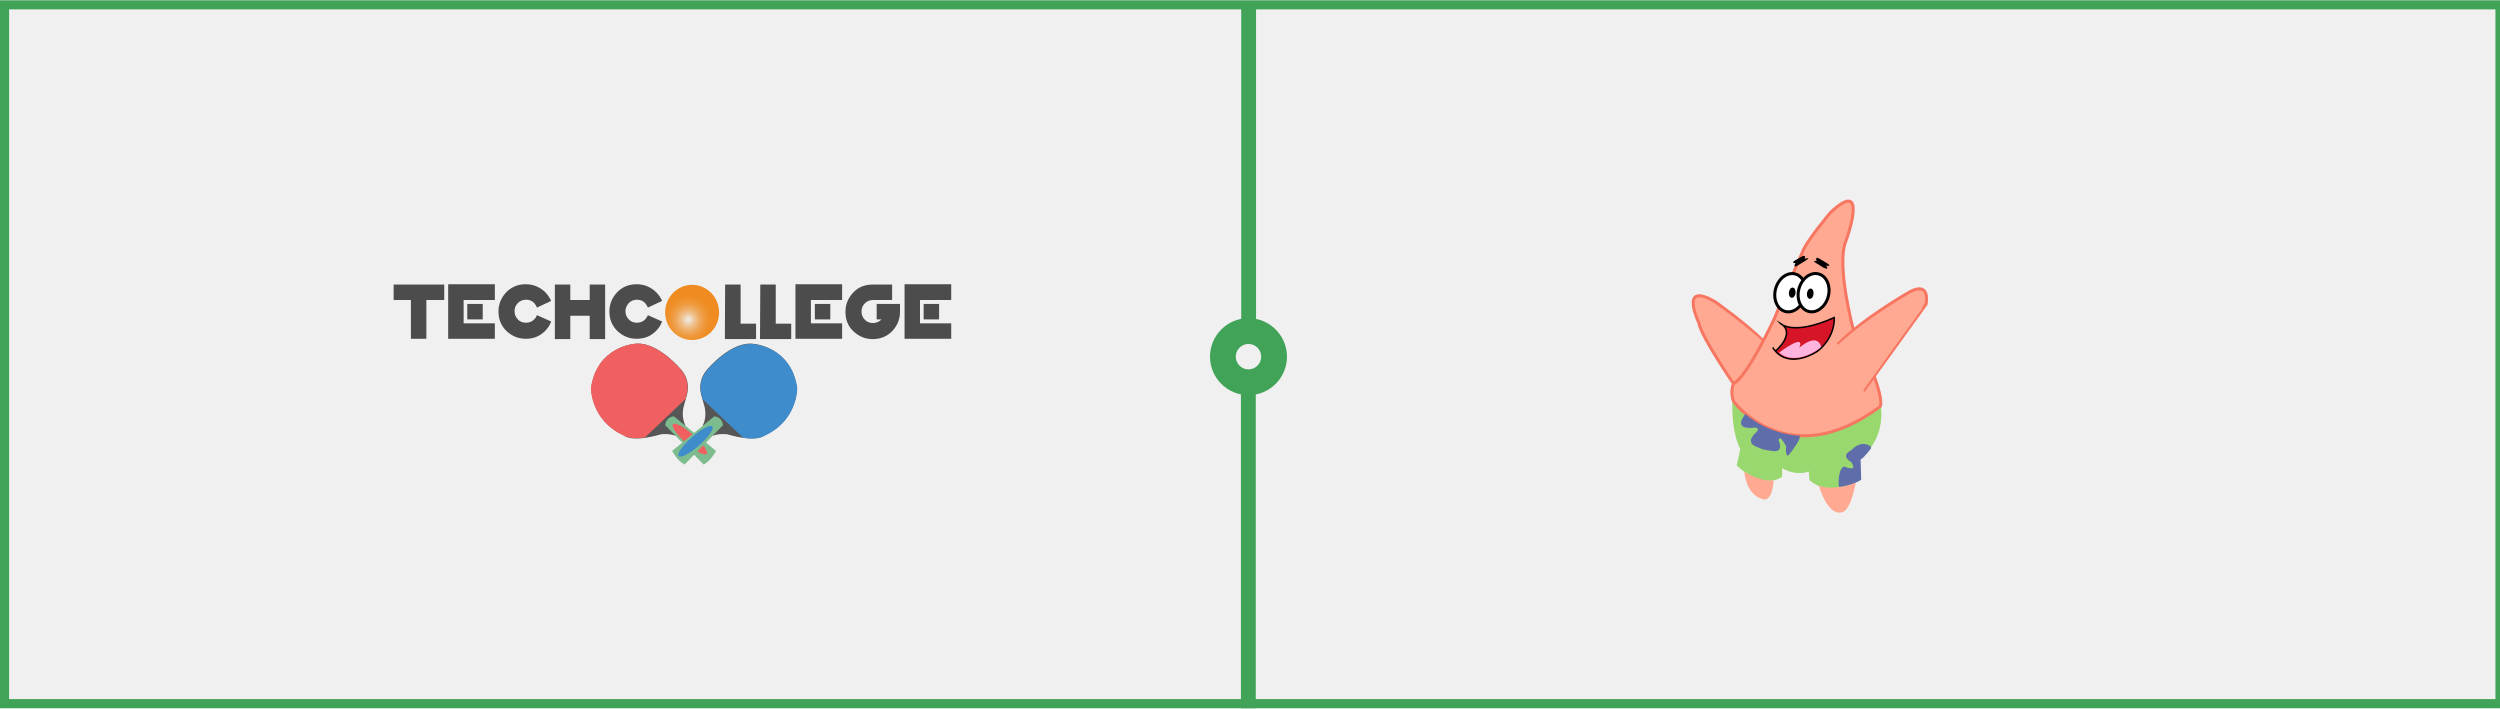
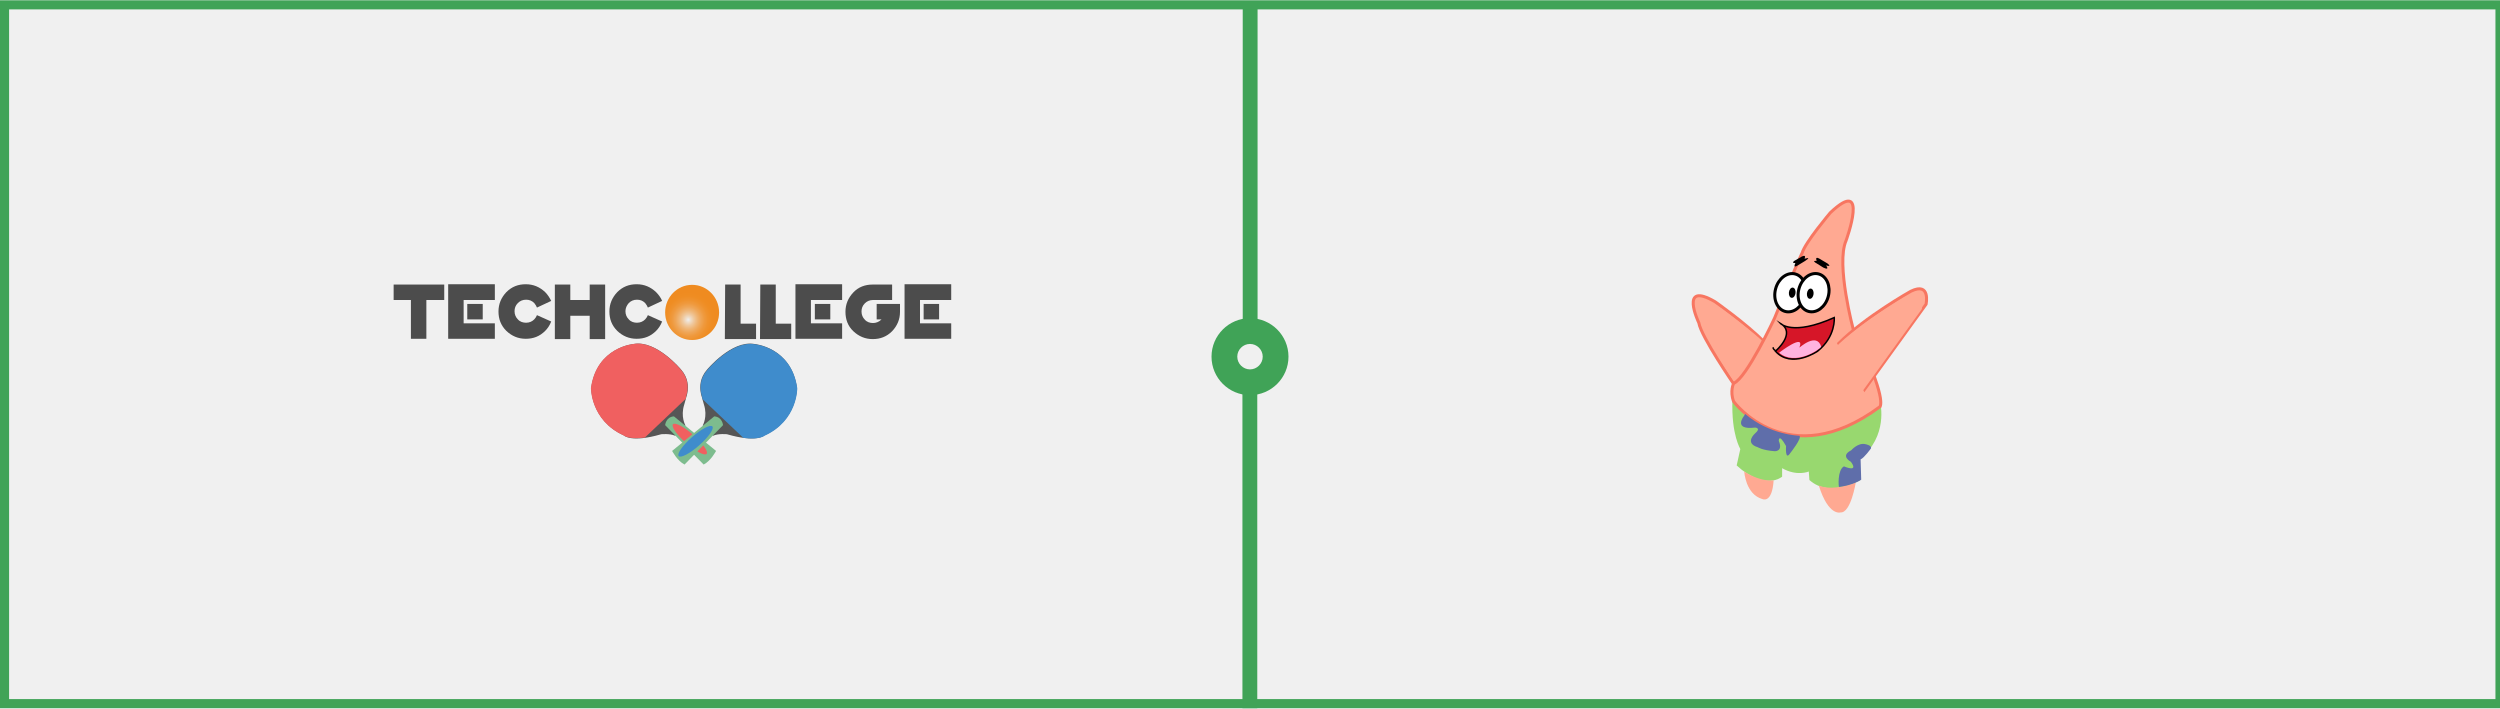
<svg xmlns="http://www.w3.org/2000/svg" version="1.1" id="Layer_1" x="0px" y="0px" viewBox="0 0 825 233.7" style="enable-background:new 0 0 825 233.7;" xml:space="preserve">
  <style type="text/css">
	.st0{fill:none;stroke:#40A357;stroke-width:3;stroke-miterlimit:10;}
	.st1{fill:#40A357;}
	.st2{fill:#565656;}
	.st3{fill:#F06060;}
	.st4{fill:#7DBC8E;}
	.st5{fill:#3F8CCC;}
	.st6{fill:#4C4C4C;}
	.st7{fill:url(#SVGID_1_);}
	.st8{opacity:8.000000e-02;fill:#333333;enable-background:new    ;}
	.st9{fill:#FFFFFF;stroke:#000000;stroke-miterlimit:10;}
	.st10{fill:#98D86F;}
	.st11{fill:#FFA992;stroke:#F77661;stroke-miterlimit:10;}
	.st12{fill:#FFA992;}
	.st13{fill:#D61628;stroke:#000000;stroke-width:0.5;stroke-miterlimit:10;}
	.st14{fill:#FFB3DF;}
	.st15{fill:#5F6EAA;}
	.st16{fill:none;stroke:#000000;stroke-width:0.5;stroke-miterlimit:10;}
</style>
  <rect x="1.5" y="1.6" class="st0" width="823.5" height="230.6" />
  <g>
    <g>
-       <path class="st1" d="M412,113.1c0.9,0,1.7,0.1,2.5,0.2V2.2h-4.9v111.2C410.4,113.2,411.1,113.1,412,113.1z" />
-       <path class="st1" d="M412,122.7c-0.9,0-1.7-0.1-2.5-0.2v111.2h4.9V122.4C413.7,122.5,412.9,122.7,412,122.7z" />
+       <path class="st1" d="M412.5,113.1c0.9,0,1.7,0.1,2.5,0.2V2.2h-4.9v111.2C410.9,113.2,411.6,113.1,412.5,113.1z" />
+       <path class="st1" d="M412.5,122.7c-0.9,0-1.7-0.1-2.5-0.2v111.2h4.9V122.4C414.2,122.5,413.4,122.7,412.5,122.7z" />
    </g>
-     <path class="st1" d="M412,105c-7,0-12.7,5.7-12.7,12.7s5.7,12.7,12.7,12.7s12.7-5.7,12.7-12.7S419,105,412,105z M412,121.9   c-2.3,0-4.2-1.9-4.2-4.2c0-2.3,1.9-4.2,4.2-4.2c2.3,0,4.2,1.9,4.2,4.2S414.3,121.9,412,121.9z" />
+     <path class="st1" d="M412.5,105c-7,0-12.7,5.7-12.7,12.7s5.7,12.7,12.7,12.7s12.7-5.7,12.7-12.7S419.5,105,412.5,105z M412.5,121.9   c-2.3,0-4.2-1.9-4.2-4.2c0-2.3,1.9-4.2,4.2-4.2c2.3,0,4.2,1.9,4.2,4.2S414.8,121.9,412.5,121.9z" />
  </g>
  <path class="st2" d="M226.2,140.4c0,0-1.7-2.9-0.4-6.9c1.7-5.8-0.4,0-0.4,0s4-6.2-0.6-11.5c0,0-8.1-9.8-15.6-8.5  c0,0-12.2,1-14.1,14.5c0,0-0.2,10.7,10.8,15.7c0,0,2.3,2.5,12.3-0.4c0,0,2.8-0.3,4.6,0.5L226.2,140.4z" />
  <path class="st3" d="M226.3,131.6c0.2-0.7,0.1-0.7,0-0.4c0.8-2.3,1.3-5.8-1.6-9.2c0,0-8.1-9.8-15.6-8.5c0,0-12.2,1-14.1,14.5  c0,0-0.2,10.7,10.8,15.7c0,0,1.6,1.4,7,0.7L226.3,131.6z" />
  <path class="st4" d="M236.3,148.8c0,0-1.7,3.3-4.1,4.5l-12.7-13c0,0,0.2-2.7,2.9-2.9L236.3,148.8z" />
  <ellipse transform="matrix(0.6605 -0.7509 0.7509 0.6605 -31.5059 220.0939)" class="st3" cx="227.6" cy="144.9" rx="1.8" ry="7.4" />
  <path class="st2" d="M231.9,140.4c0,0,1.7-2.9,0.4-6.9c-1.7-5.8,0.4,0,0.4,0s-4-6.2,0.6-11.5c0,0,8.1-9.8,15.6-8.5  c0,0,12.2,1,14.1,14.5c0,0,0.2,10.7-10.8,15.7c0,0-2.3,2.5-12.3-0.4c0,0-2.8-0.3-4.6,0.5L231.9,140.4z" />
  <path class="st5" d="M231.8,131.7c-0.2-0.7-0.1-0.7,0-0.4c-0.8-2.3-1.3-5.8,1.6-9.2c0,0,8.1-9.8,15.6-8.5c0,0,12.2,1,14.1,14.5  c0,0,0.2,10.7-10.8,15.7c0,0-1.6,1.4-7,0.7L231.8,131.7z" />
  <path class="st4" d="M221.8,148.8c0,0,1.7,3.3,4.1,4.5l12.7-13c0,0-0.2-2.7-2.9-2.9L221.8,148.8z" />
  <ellipse transform="matrix(0.7509 -0.6605 0.6605 0.7509 -38.97 187.8717)" class="st5" cx="229.5" cy="145.6" rx="7.4" ry="1.8" />
  <g>
    <path class="st6" d="M140.7,99v12.8h-5.1V99h-5.7v-5.1h16.7V99H140.7z" />
    <path class="st6" d="M153,106.7h10.3v5.1h-15.4v-18h15.4V99H153V106.7z M154.2,100.3h5.1v5.1h-5.1V100.3z" />
    <path class="st6" d="M179.9,109.2c-1.8,1.8-3.9,2.6-6.4,2.6s-4.6-0.9-6.4-2.6c-1.8-1.8-2.6-3.9-2.6-6.4s0.9-4.6,2.6-6.4   c1.8-1.8,3.9-2.6,6.4-2.6s4.6,0.9,6.4,2.6c0.9,0.9,1.5,1.9,2,2.9l-4.7,2.2c-0.2-0.5-0.5-1-0.9-1.5c-0.8-0.8-1.7-1.1-2.7-1.1   c-1.1,0-2,0.4-2.7,1.1c-0.8,0.8-1.1,1.7-1.1,2.7c0,1.1,0.4,2,1.1,2.7c0.7,0.8,1.7,1.1,2.7,1.1c1.1,0,2-0.4,2.7-1.1   c0.4-0.4,0.7-0.9,0.9-1.4l4.7,2.1C181.4,107.4,180.7,108.4,179.9,109.2z" />
    <path class="st6" d="M183.1,93.9h5.1V99h6.4v-5.1h5.1v18h-5.1v-7.7h-6.4v7.7h-5.1V93.9z" />
    <path class="st6" d="M216.5,109.2c-1.8,1.8-3.9,2.6-6.4,2.6s-4.6-0.9-6.4-2.6c-1.8-1.8-2.6-3.9-2.6-6.4s0.9-4.6,2.6-6.4   c1.8-1.8,3.9-2.6,6.4-2.6s4.6,0.9,6.4,2.6c0.9,0.9,1.6,1.9,2,2.9l-4.7,2.2c-0.2-0.5-0.5-1-0.9-1.5c-0.8-0.8-1.7-1.1-2.7-1.1   c-1.1,0-2,0.4-2.7,1.1c-0.7,0.8-1.1,1.7-1.1,2.7c0,1.1,0.4,2,1.1,2.7c0.7,0.8,1.7,1.1,2.7,1.1c1.1,0,2-0.4,2.7-1.1   c0.4-0.4,0.7-0.9,0.9-1.4l4.7,2.1C218,107.4,217.3,108.4,216.5,109.2z" />
    <path class="st6" d="M239.3,93.9h5.1v12.9h5.1v5.1h-10.3L239.3,93.9L239.3,93.9z" />
    <path class="st6" d="M250.9,93.9h5.1v12.9h5.1v5.1h-10.3L250.9,93.9L250.9,93.9z" />
    <path class="st6" d="M267.6,106.7h10.3v5.1h-15.4v-18h15.4V99h-10.3V106.7z M268.9,100.3h5.1v5.1h-5.1V100.3z" />
    <path class="st6" d="M288.1,99c-1.1,0-2,0.4-2.7,1.1c-0.8,0.8-1.1,1.7-1.1,2.7c0,1.1,0.4,2,1.1,2.7c0.7,0.8,1.7,1.1,2.7,1.1   s2-0.4,2.7-1.1l0.1-0.1h-1.6v-5.1h7.7v2.6c0,2.5-0.9,4.6-2.6,6.4c-1.8,1.8-3.9,2.6-6.4,2.6s-4.6-0.9-6.4-2.6s-2.6-3.9-2.6-6.4   s0.9-4.6,2.6-6.4s3.9-2.6,6.4-2.6h6.4V99H288.1z" />
    <path class="st6" d="M303.6,106.7h10.3v5.1h-15.4v-18h15.4V99h-10.3V106.7z M304.8,100.3h5.1v5.1h-5.1V100.3z" />
  </g>
  <g>
    <radialGradient id="SVGID_1_" cx="224.137" cy="130.487" r="9.092" gradientTransform="matrix(0.98 0 0 -1 7.4741 236.0064)" gradientUnits="userSpaceOnUse">
      <stop offset="0" style="stop-color:#FFFFFF" />
      <stop offset="8.510865e-02" style="stop-color:#FFEDD8" />
      <stop offset="0.208" style="stop-color:#FFD5A7" />
      <stop offset="0.335" style="stop-color:#FFC17D" />
      <stop offset="0.462" style="stop-color:#FFB05B" />
      <stop offset="0.591" style="stop-color:#FFA340" />
      <stop offset="0.722" style="stop-color:#FF9A2D" />
      <stop offset="0.857" style="stop-color:#FF9522" />
      <stop offset="1" style="stop-color:#FF931E" />
    </radialGradient>
    <ellipse class="st7" cx="228.4" cy="103.1" rx="8.9" ry="9.1" />
    <ellipse class="st8" cx="228.4" cy="103.1" rx="8.9" ry="9.1" />
  </g>
  <path class="st9" d="M341.3,447.1" />
  <g>
    <path class="st10" d="M571.7,131.9c0,0,21.1,25.6,48.8,1.1c0,0,2.7,11-6.8,18.5l0.2,6.9c0,0-9.9,6.2-16.8,0l-0.2-2.8   c0,0-3.9,1.7-8.8-1.1v2.8c0,0-5.6,4.9-15-3.7l1.2-5.4C574.4,148.2,571.3,143.7,571.7,131.9z" />
    <g>
      <path class="st11" d="M582.4,113c0,0-7.6,14.3-10,14.1c0,0-11-15.9-11.8-20.6c0,0-6.7-14,5.4-6.9C566,99.6,576,106.6,582.4,113z" />
      <path class="st12" d="M584.6,115.3c0,0-7.6,14.3-10,14.1c0,0-11-15.9-11.8-20.6c0,0-6.7-14,5.4-6.9    C568.1,101.9,578.1,108.9,584.6,115.3z" />
      <animateTransform accumulate="none" additive="replace" attributeName="transform" attributeType="XML" begin=".1" calcMode="linear" dur="1.1s" fill="remove" id="lines" repeatCount="indefinite" restart="always" type="translate" values="0,2;0,-2;0,2">
			</animateTransform>
    </g>
    <path class="st11" d="M611.6,108.8c0,0-5.8-21.6-2.4-29.4c0,0,7.9-21.6-5.2-9.2c0,0-8.3,9.8-9.3,13.3c0,0-1.4,2.6-9.1,21.5   c0,0-9.2,19.8-13.5,21.5c0,0-1.3,2.6,0,6c0,0,17.8,24.3,48.3,1.7C620.4,134.1,623,131.6,611.6,108.8z" />
    <ellipse transform="matrix(0.2597 -0.9657 0.9657 0.2597 344.0635 642.0452)" class="st9" cx="590.8" cy="96.6" rx="6.4" ry="5" />
    <ellipse transform="matrix(0.2597 -0.9657 0.9657 0.2597 349.7671 649.4698)" class="st9" cx="598.5" cy="96.6" rx="6.4" ry="5" />
    <path class="st13" d="M587.5,106.7c0,0,3.9,4.3,17.8-1.9c0,0,0.6,6.2-5.5,11.1c0,0-8.6,5.9-13.9,0   C586,115.8,592.9,109.9,587.5,106.7z" />
    <path class="st12" d="M600.2,160.2c0,0,3.9,2.2,12.2-1c0,0-1.6,10.1-5,9.9C607.4,169.1,603.4,170.5,600.2,160.2z" />
    <path class="st12" d="M575.6,155.6c0,0,0.4,7.5,6,9.1c0,0,3.2,1.6,3.7-6.2C585.3,158.5,581.4,159.3,575.6,155.6z" />
    <path class="st14" d="M601,114.4c-0.5,1-8.7,6.5-13.9,2c0,0,8.7-6.7,6.7-1.7C593.8,114.8,599.5,109.5,601,114.4z" />
    <g>
      <path class="st11" d="M615.3,128.5l20.3-28.1c0,0,1.6-7.5-5-4.3c0,0-15,8.4-23.8,17.2L615.3,128.5z" />
      <path class="st12" d="M613.9,130.1l20.3-28.1c0,0,1.6-7.5-5-4.3c0,0-15,8.4-23.8,17.2L613.9,130.1z" />
      <animateTransform accumulate="none" additive="replace" attributeName="transform" attributeType="XML" begin=".1" calcMode="linear" dur="1.1s" fill="remove" id="lines" repeatCount="indefinite" restart="always" type="translate" values="0,2;0,-2;0,2">
			</animateTransform>
    </g>
    <ellipse transform="matrix(0.1187 -0.9929 0.9929 0.1187 425.3214 672.3276)" cx="591.4" cy="96.6" rx="1.7" ry="1.1" />
    <ellipse transform="matrix(0.1187 -0.9929 0.9929 0.1187 430.2601 678.5748)" cx="597.4" cy="96.9" rx="1.7" ry="1.1" />
    <path class="st15" d="M575.5,137.3c0,0-3.8,4.7,3.7,3.8c0,0,2.1,0.1,0,1.9c0,0-3.7,3.2,0.9,4.6c0,0,1.5,1,5.6,1.3   c0,0,2.8,0.1,1.3-3.4c0,0-0.1-2.8,2.4,1.7c0,0-0.4,5.1,1.4,2.3c0,0,4-5,3-5.7c0,0-9.7-0.2-17.9-7.2" />
    <path class="st15" d="M608.5,153.9c0,0,5,2.2,2.3-1.5c0,0-3.7-1.9,0.1-3.8c0,0,2.3-2.7,4.8-2c0,0,2.1,0.4,1.7,1.4   c0,0-2.2,3.1-3.4,3.6l0.2,6.7c0,0-2.3,1.7-7.3,2.4C606.7,160.8,606.3,155.1,608.5,153.9" />
    <path d="M599.5,86.1c0,0-0.7-1.6,0.8-0.8l2.7,1.6c0,0,1.8,1.3-0.4,0.7c0,0,1.4,1.8-0.9,0.7l-2.4-1.5   C599.4,86.9,597.7,85.9,599.5,86.1z ">
      <animateTransform accumulate="none" additive="replace" attributeName="transform" attributeType="XML" begin=".1" calcMode="linear" dur="1.2s" fill="remove" id="lines" repeatCount="indefinite" restart="always" type="translate" values="0,1;2,0;0,1">
			</animateTransform>
    </path>
    <path d="M595.5,85.4c0,0,0.7-1.5-0.8-0.8l-2.6,1.5c0,0-1.1,0.8,0.4,0.7c0,0-1.1,2,0.9,0.7l2.3-1.4   C595.6,86.1,598.2,84.6,595.5,85.4z ">
      <animateTransform accumulate="none" additive="replace" attributeName="transform" attributeType="XML" begin=".1" calcMode="linear" dur="1.2s" fill="remove" id="lines" repeatCount="indefinite" restart="always" type="translate" values="-0,1;-2,0;0,1">
			</animateTransform>
    </path>
    <path class="st16" d="M585.1,114.6c0.1,0.3-0.1,0.5,0.9,1.2" />
  </g>
</svg>
